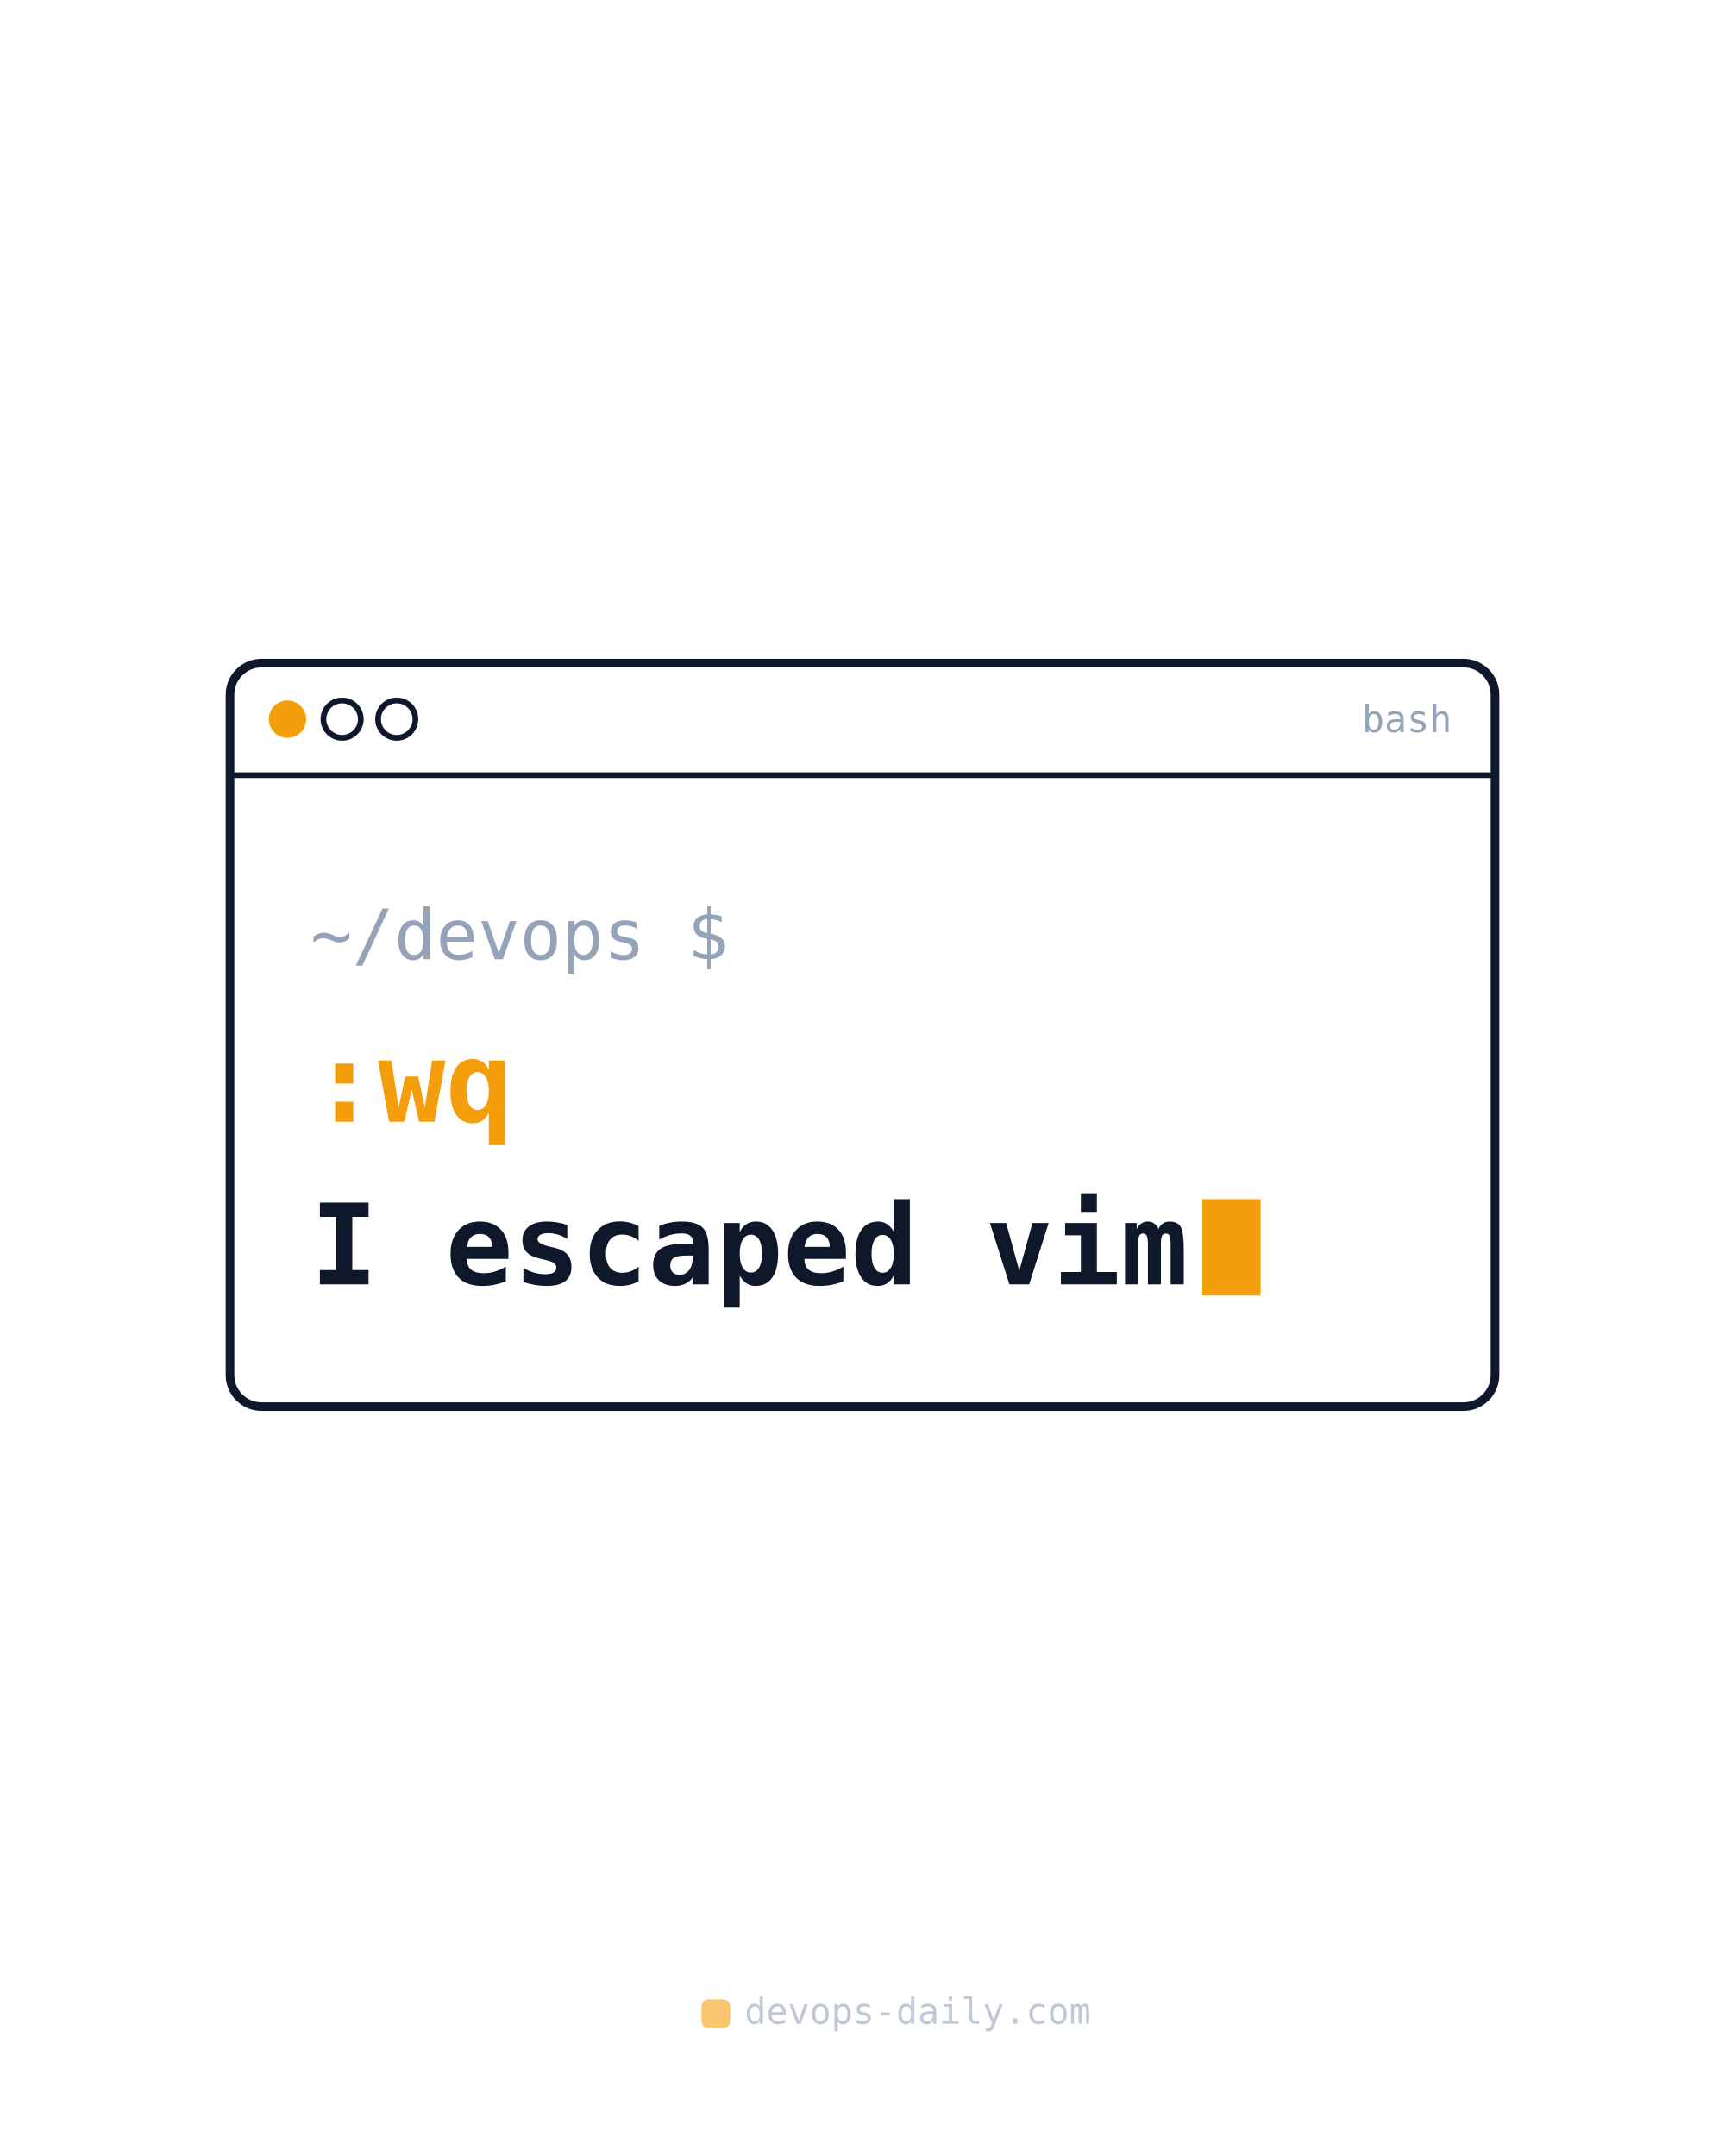
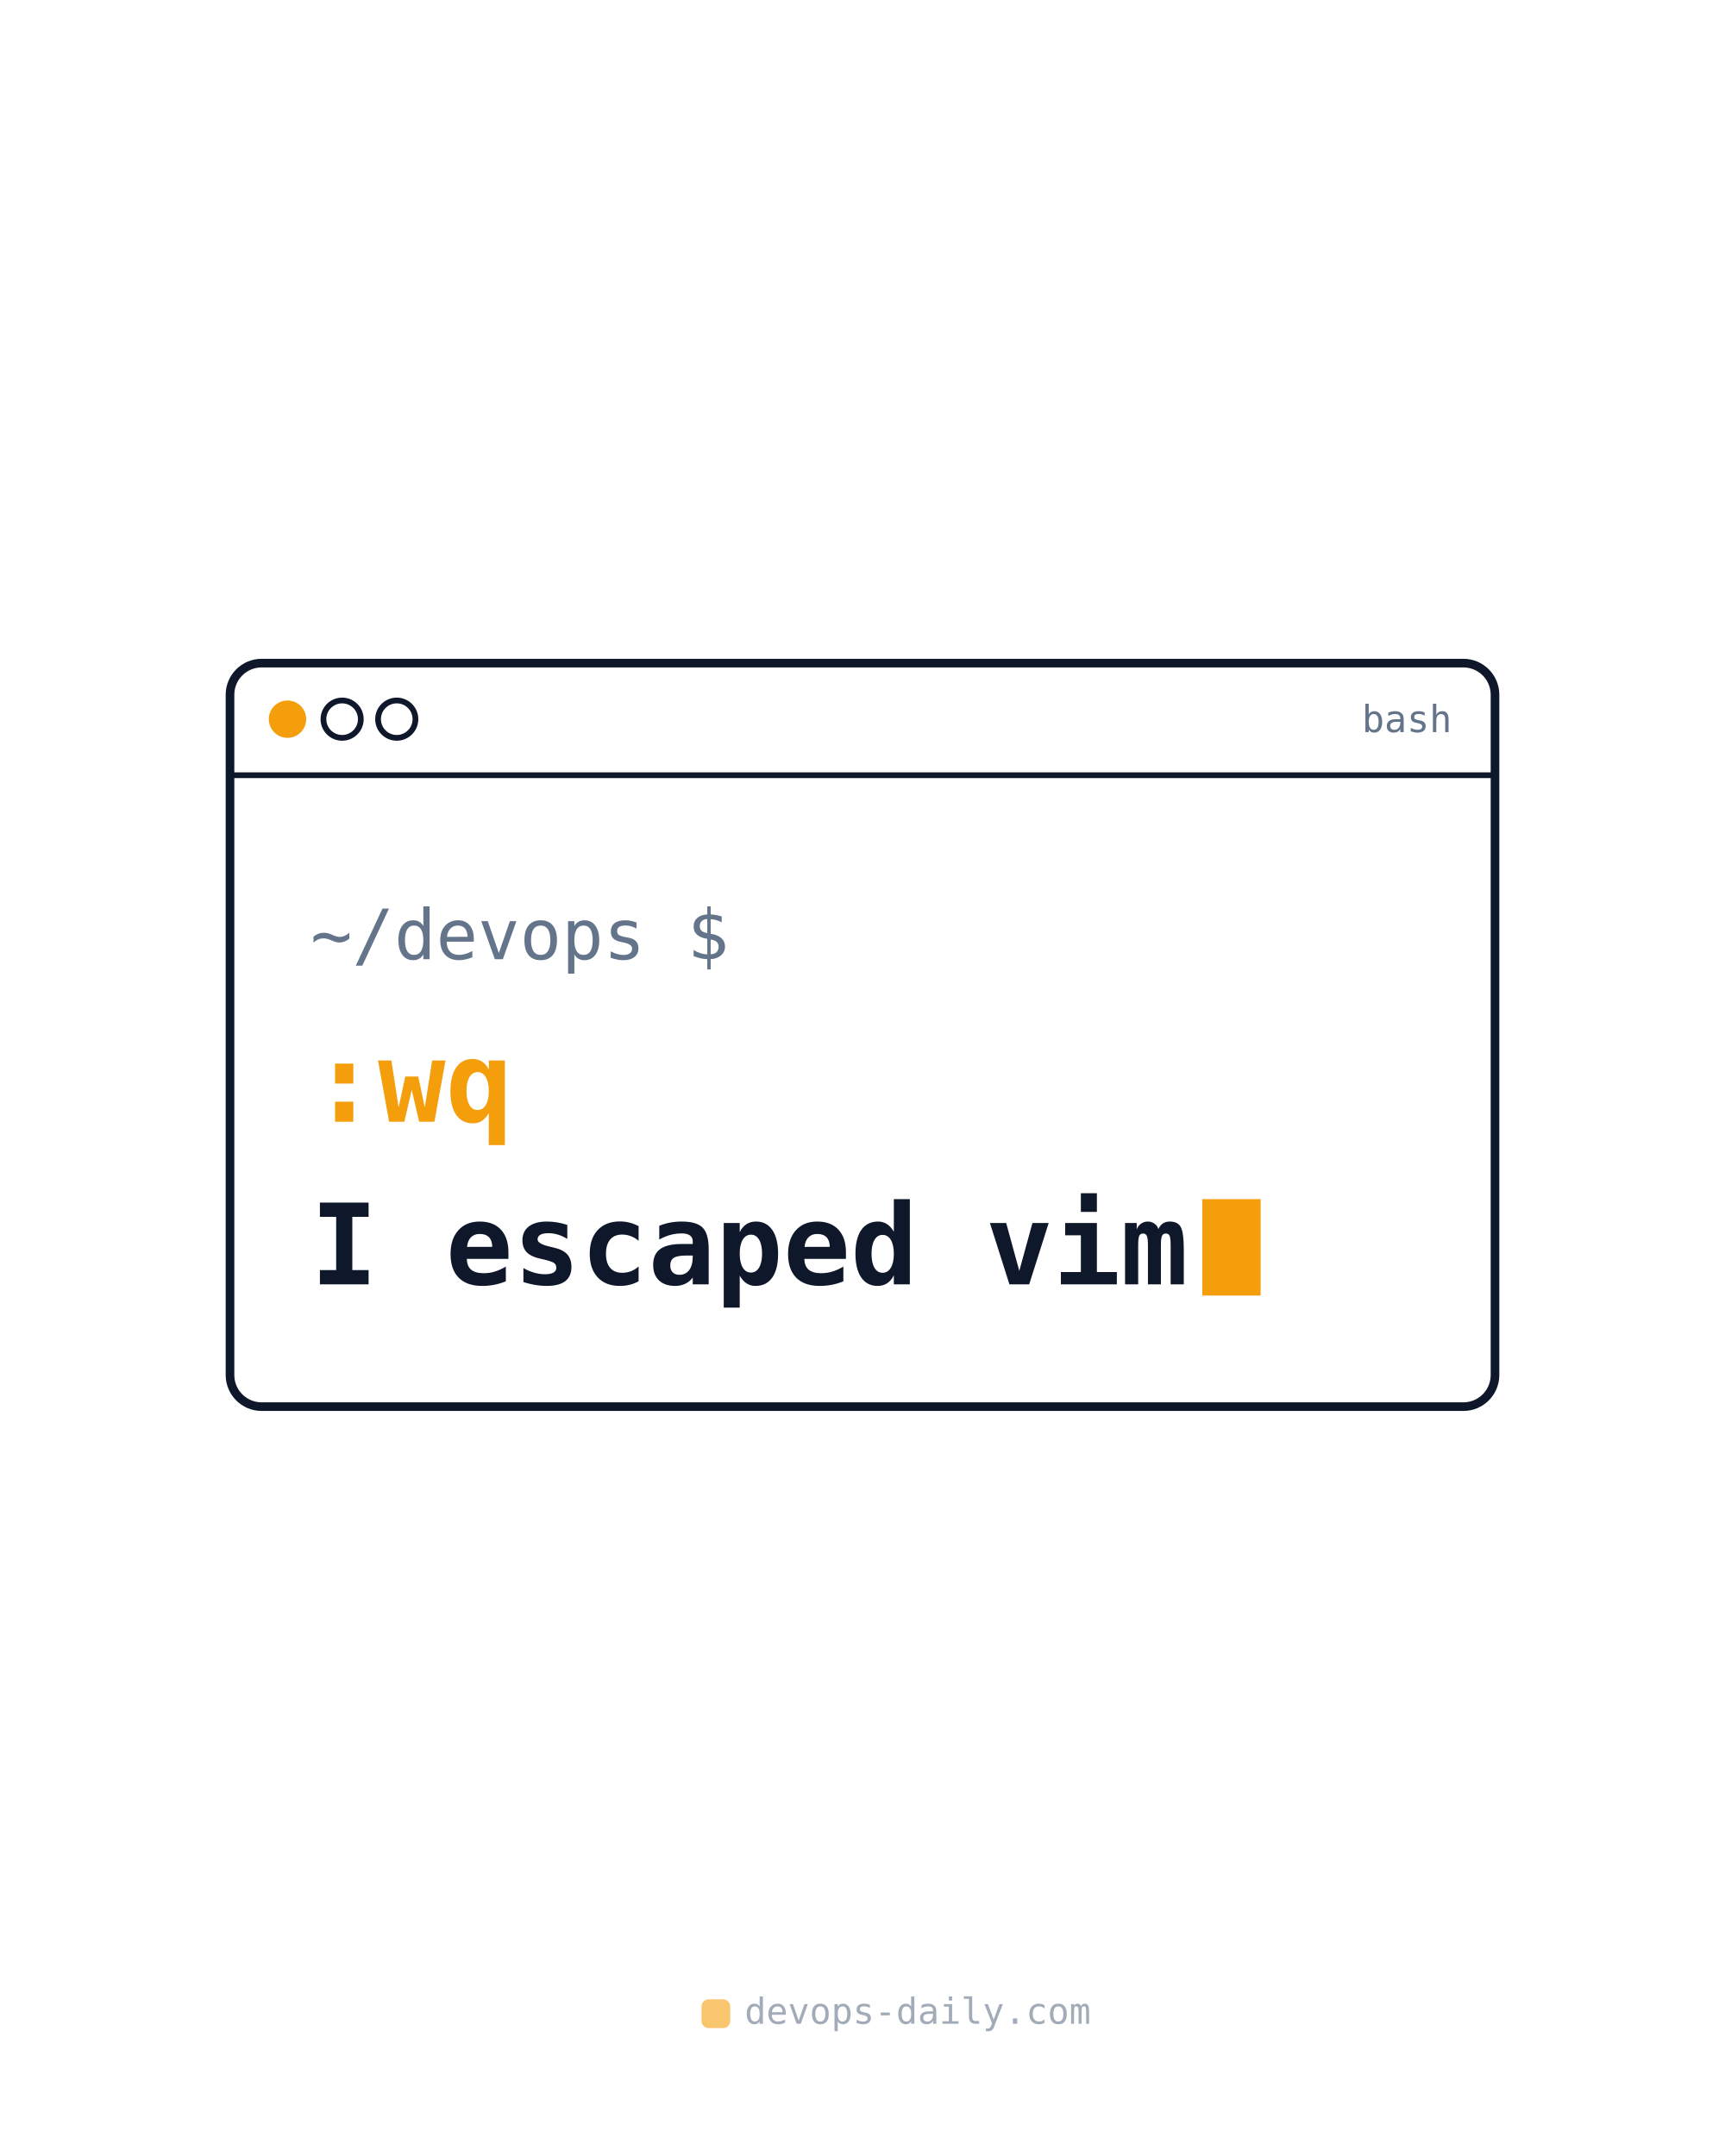
<svg xmlns="http://www.w3.org/2000/svg" width="1200" height="1500" viewBox="0 0 1200 1500">
  <rect x="160" y="461.35" width="880" height="517.3" rx="22" fill="none" stroke="#0f172a" stroke-width="6" />
  <line x1="160" y1="539.35" x2="1040" y2="539.35" stroke="#0f172a" stroke-width="4" />
  <circle cx="200" cy="500.35" r="13" fill="#f59e0b" />
  <circle cx="238" cy="500.35" r="13" fill="none" stroke="#0f172a" stroke-width="4" />
  <circle cx="276" cy="500.35" r="13" fill="none" stroke="#0f172a" stroke-width="4" />
-   <text x="1010" y="509.35" text-anchor="end" font-family="monospace" font-size="26" fill="#94a3b8">bash</text>
-   <text x="216" y="667.35" font-family="monospace" font-size="48.36" fill="#94a3b8">~/devops $</text>
+   <text x="1010" y="509.35" text-anchor="end" font-family="monospace" font-size="26" fill="#64748b">bash</text>
+   <text x="216" y="667.35" font-family="monospace" font-size="48.36" fill="#64748b">~/devops $</text>
  <text x="216" y="780.45" font-family="monospace" font-weight="700" font-size="78" fill="#0f172a">
    <tspan fill="#f59e0b">:wq</tspan>
  </text>
  <text x="216" y="893.55" font-family="monospace" font-weight="700" font-size="78" fill="#0f172a">I escaped vim</text>
  <rect x="836.4" y="834.27" width="40.56" height="67.08" fill="#f59e0b" />
  <g opacity="0.6">
    <rect x="488" y="1391" width="20" height="20" rx="5" fill="#f59e0b" />
-     <text x="518" y="1408" font-family="monospace" font-size="25" fill="#94a3b8">devops-daily.com</text>
+     <text x="518" y="1408" font-family="monospace" font-size="25" fill="#64748b">devops-daily.com</text>
  </g>
</svg>
